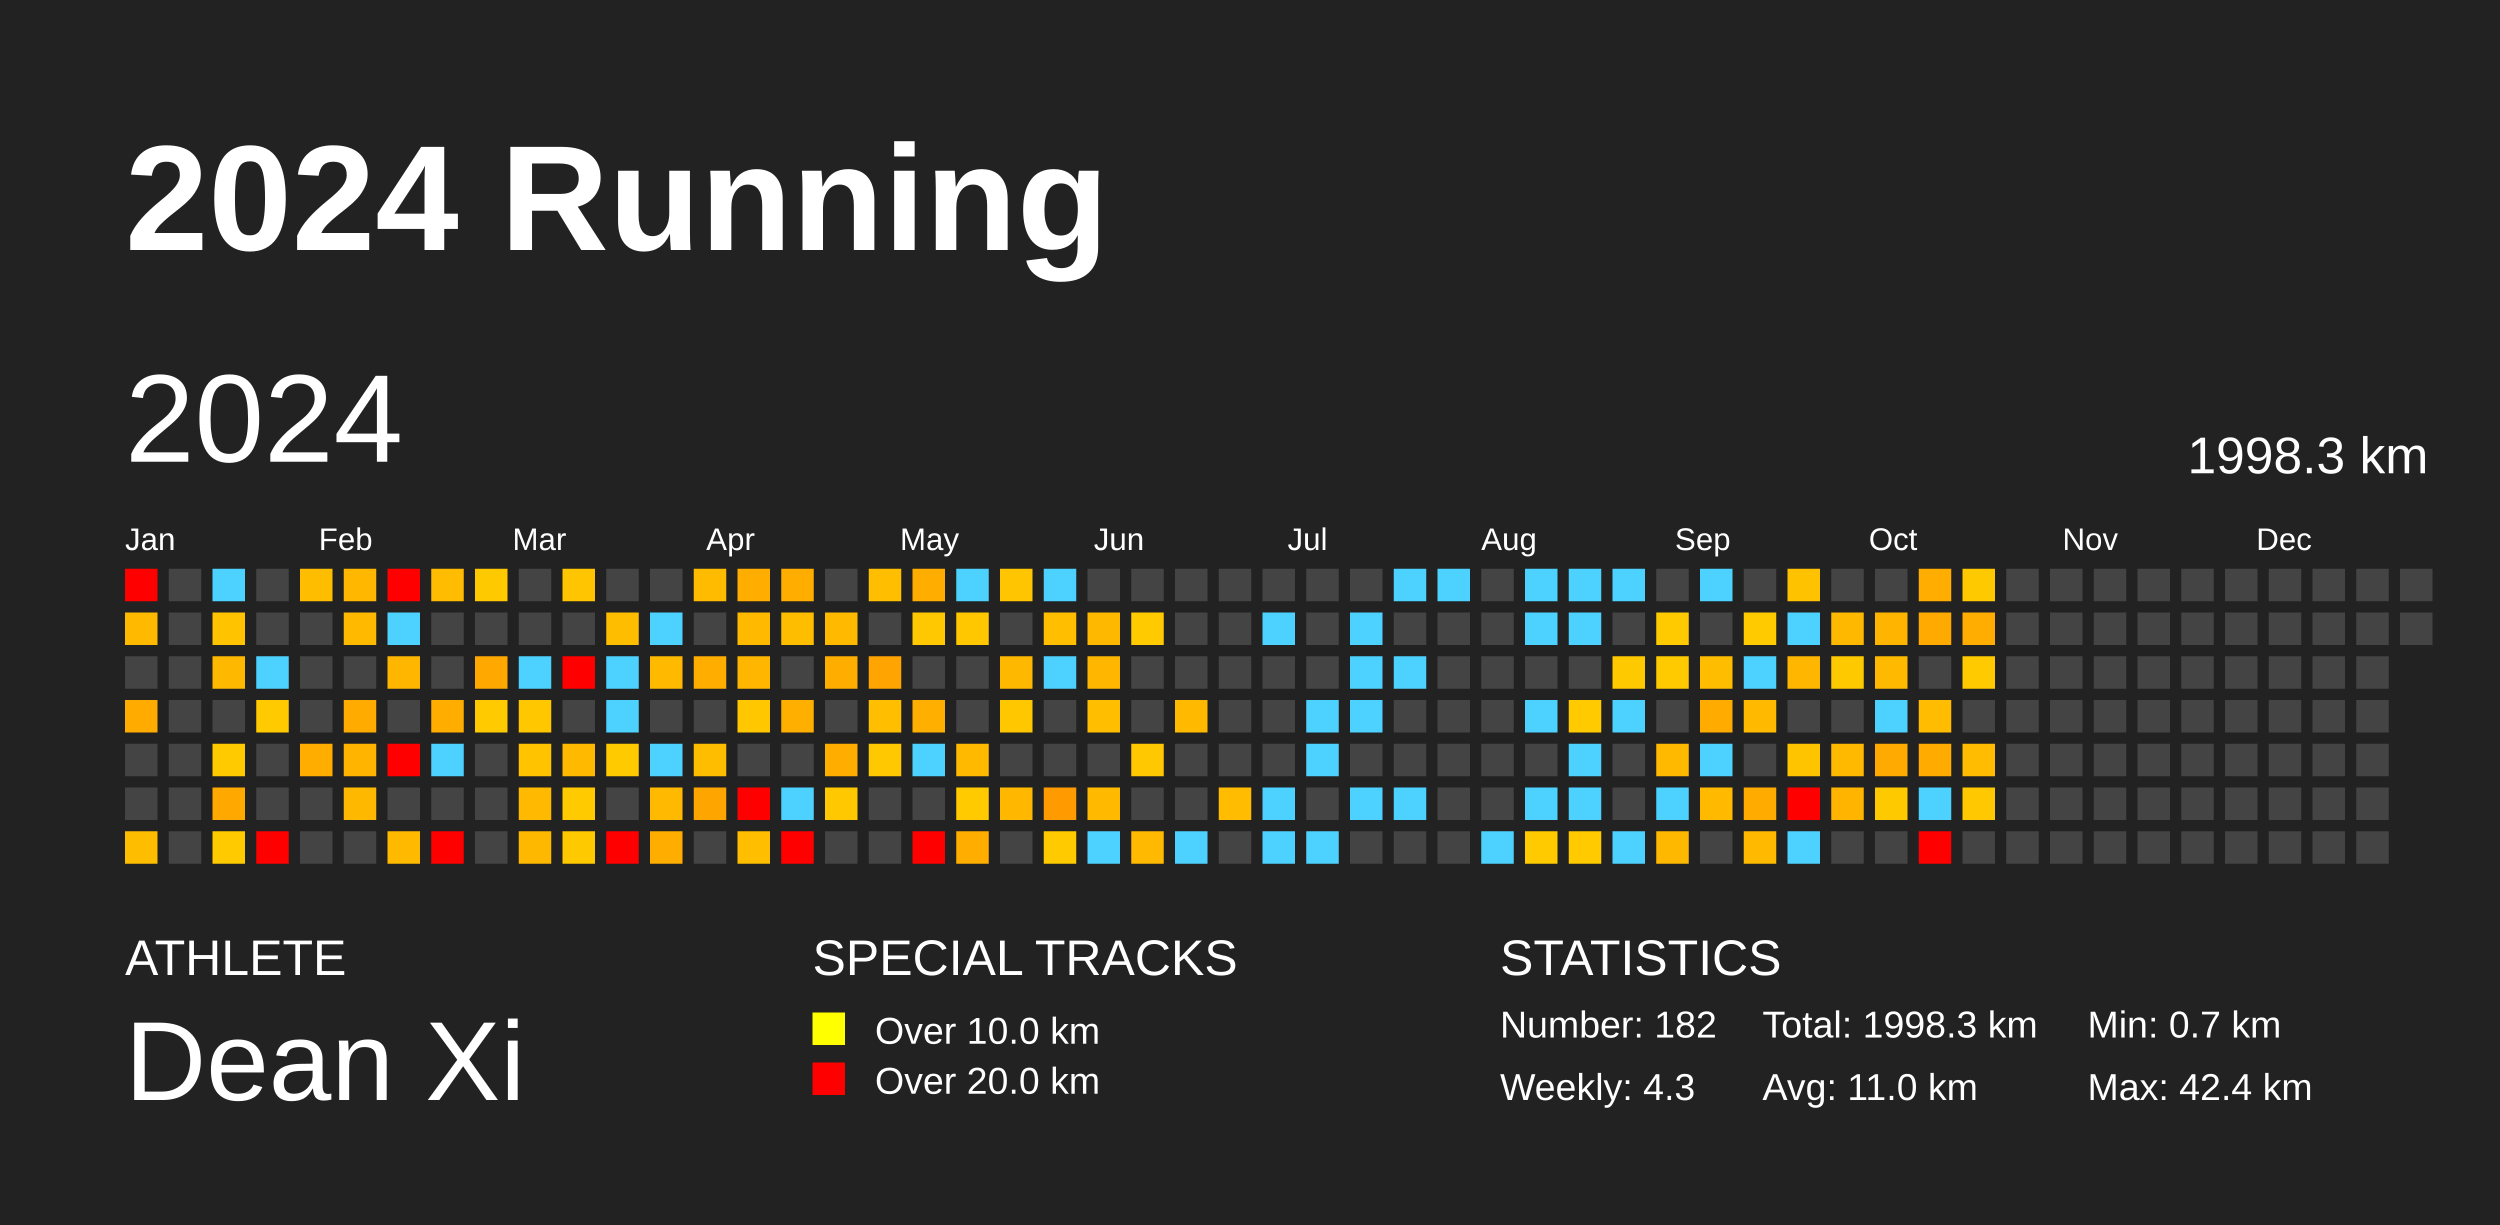
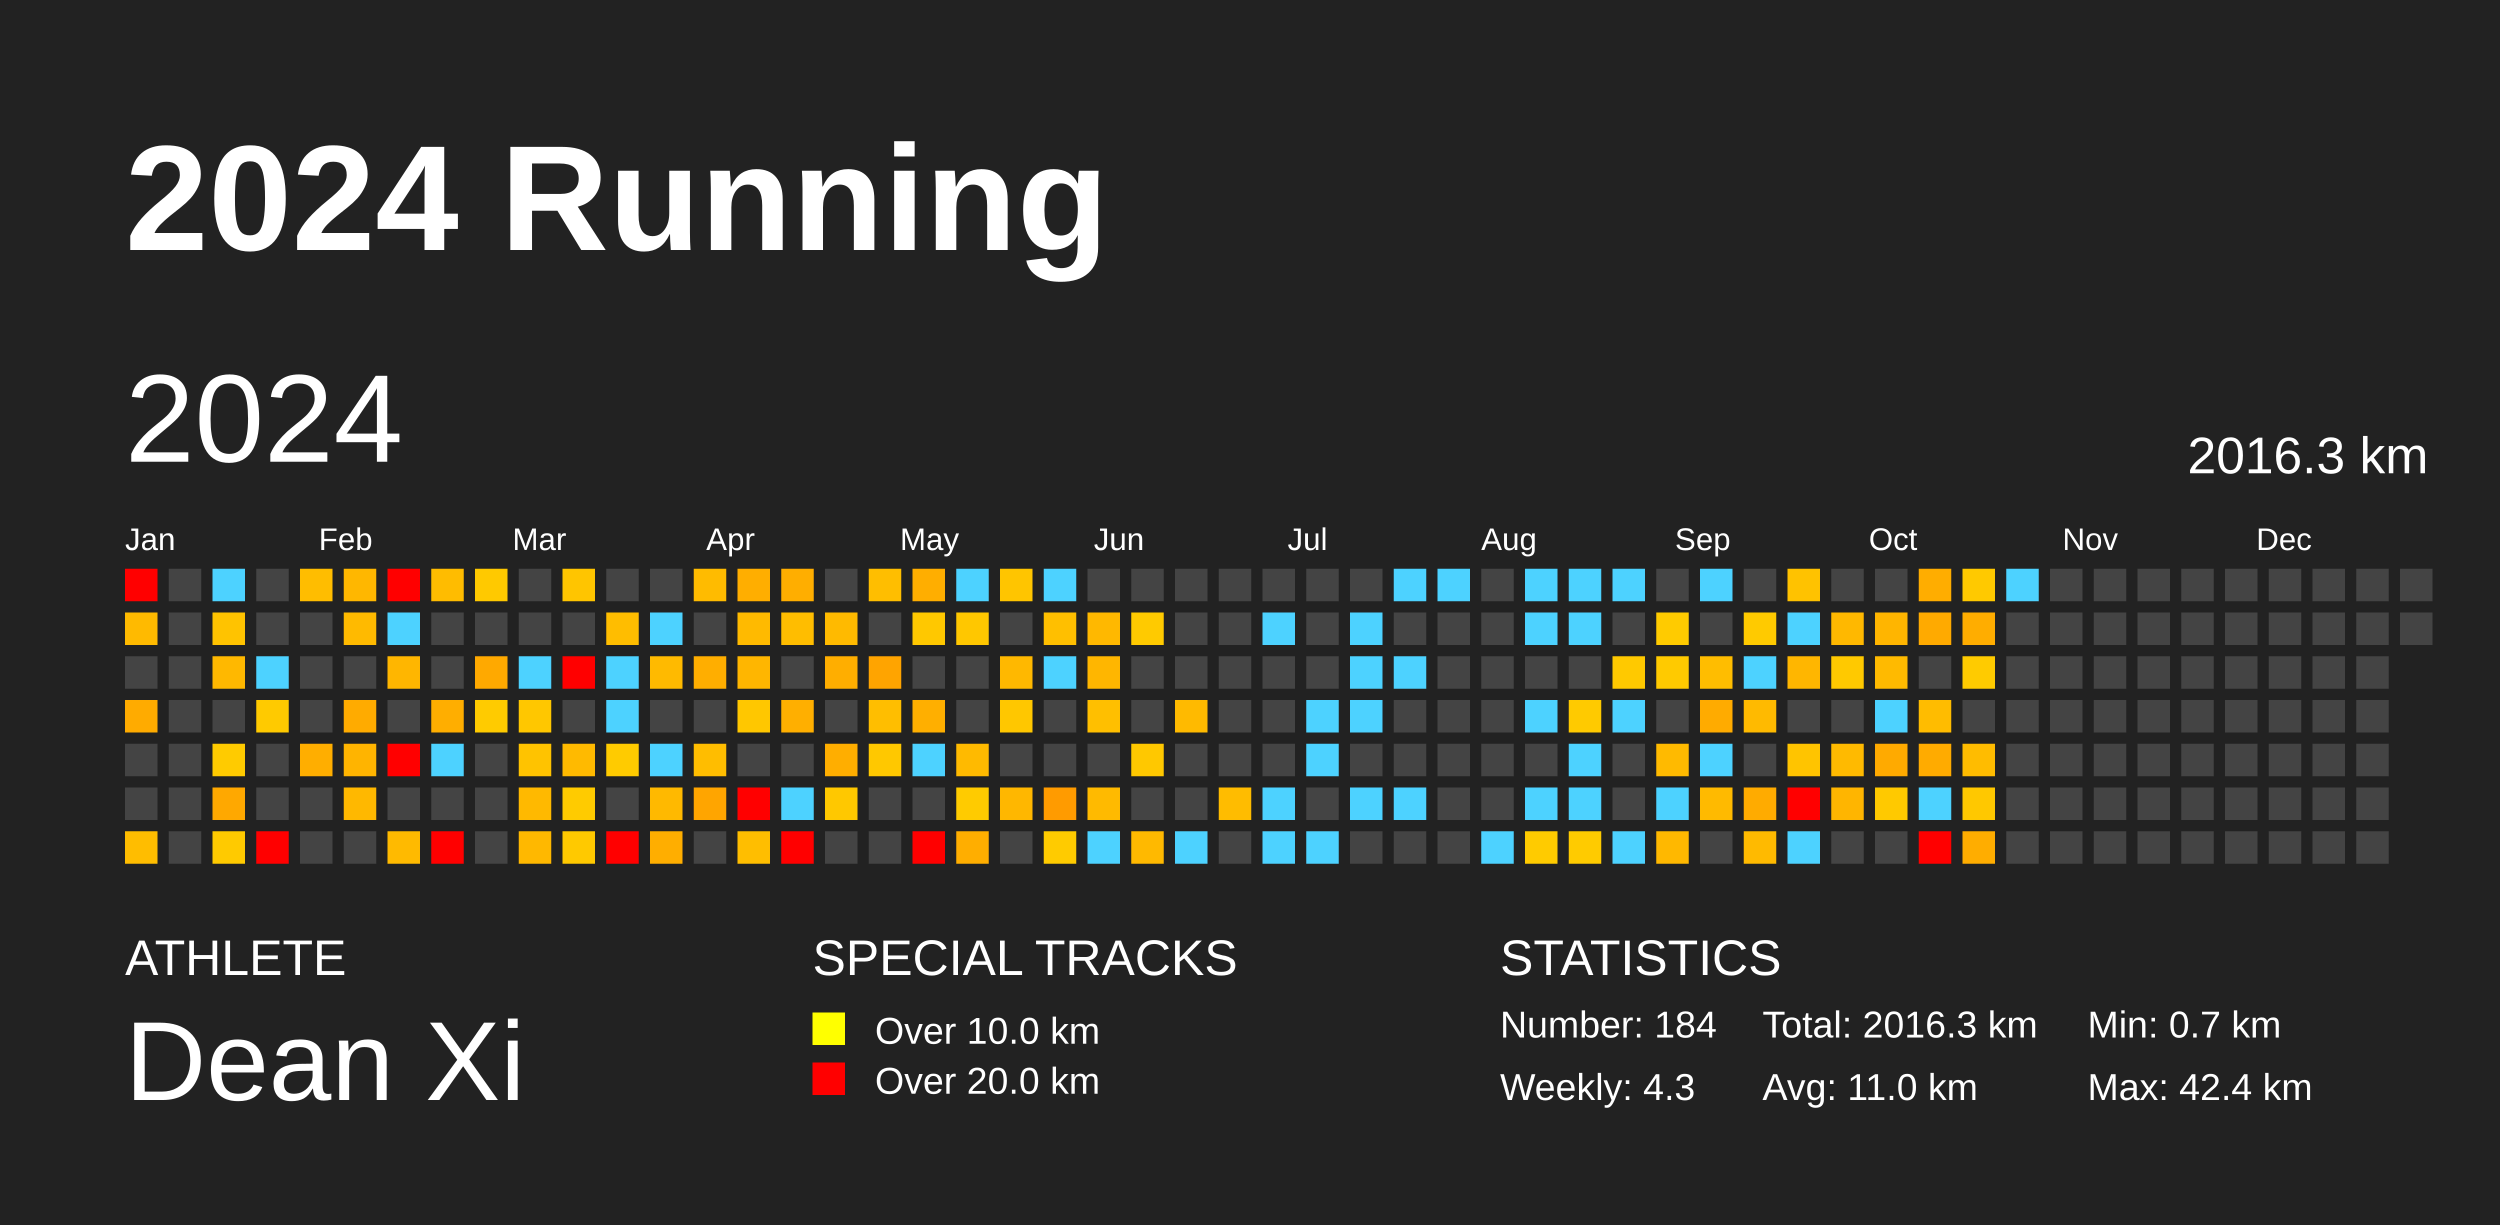
<svg xmlns="http://www.w3.org/2000/svg" baseProfile="full" height="98mm" version="1.1" viewBox="0,0,200,98" width="200mm">
  <defs />
  <rect fill="#222222" height="98" width="200" x="0" y="0" />
  <text fill="#FFFFFF" style="font-size:12px; font-family:Arial; font-weight:bold;" x="10" y="20">2024 Running</text>
  <text fill="#FFFFFF" style="font-size:4px; font-family:Arial" x="10" y="78">ATHLETE</text>
  <text fill="#FFFFFF" style="font-size:9px; font-family:Arial" x="10" y="88">Dean Xi</text>
  <text fill="#FFFFFF" style="font-size:4px; font-family:Arial" x="65" y="78">SPECIAL TRACKS</text>
  <rect fill="yellow" height="2.6" width="2.6" x="65" y="81" />
  <text fill="#FFFFFF" style="font-size:3px; font-family:Arial" x="70" y="83.5">Over 10.0 km</text>
  <rect fill="red" height="2.6" width="2.6" x="65" y="85" />
  <text fill="#FFFFFF" style="font-size:3px; font-family:Arial" x="70" y="87.5">Over 20.0 km</text>
  <text fill="#FFFFFF" style="font-size:4px; font-family:Arial" x="120" y="78">STATISTICS</text>
-   <text fill="#FFFFFF" style="font-size:3px; font-family:Arial" x="120" y="83">Number: 182</text>
+   <text fill="#FFFFFF" style="font-size:3px; font-family:Arial" x="120" y="83">Number: 184</text>
  <text fill="#FFFFFF" style="font-size:3px; font-family:Arial" x="120" y="88">Weekly: 4.3</text>
-   <text fill="#FFFFFF" style="font-size:3px; font-family:Arial" x="141" y="83">Total: 1998.3 km</text>
+   <text fill="#FFFFFF" style="font-size:3px; font-family:Arial" x="141" y="83">Total: 2016.3 km</text>
  <text fill="#FFFFFF" style="font-size:3px; font-family:Arial" x="141" y="88">Avg: 11.0 km</text>
  <text fill="#FFFFFF" style="font-size:3px; font-family:Arial" x="167" y="83">Min: 0.7 km</text>
  <text fill="#FFFFFF" style="font-size:3px; font-family:Arial" x="167" y="88">Max: 42.4 km</text>
  <text dominant-baseline="hanging" fill="#FFFFFF" style="font-size:10.0px; font-family:Arial;" x="10" y="30">2024</text>
-   <text dominant-baseline="hanging" fill="#FFFFFF" style="font-size:4.125px; font-family:Arial;" x="175" y="35">1998.3 km</text>
+   <text dominant-baseline="hanging" fill="#FFFFFF" style="font-size:4.125px; font-family:Arial;" x="175" y="35">2016.3 km</text>
  <text fill="#FFFFFF" style="font-size:2.5px; font-family:Arial" x="10.0" y="44">Jan</text>
  <text fill="#FFFFFF" style="font-size:2.5px; font-family:Arial" x="25.5" y="44">Feb</text>
  <text fill="#FFFFFF" style="font-size:2.5px; font-family:Arial" x="41.0" y="44">Mar</text>
  <text fill="#FFFFFF" style="font-size:2.5px; font-family:Arial" x="56.5" y="44">Apr</text>
  <text fill="#FFFFFF" style="font-size:2.5px; font-family:Arial" x="72.0" y="44">May</text>
  <text fill="#FFFFFF" style="font-size:2.5px; font-family:Arial" x="87.5" y="44">Jun</text>
  <text fill="#FFFFFF" style="font-size:2.5px; font-family:Arial" x="103.0" y="44">Jul</text>
  <text fill="#FFFFFF" style="font-size:2.5px; font-family:Arial" x="118.5" y="44">Aug</text>
  <text fill="#FFFFFF" style="font-size:2.5px; font-family:Arial" x="134.0" y="44">Sep</text>
  <text fill="#FFFFFF" style="font-size:2.5px; font-family:Arial" x="149.5" y="44">Oct</text>
  <text fill="#FFFFFF" style="font-size:2.5px; font-family:Arial" x="165.0" y="44">Nov</text>
  <text fill="#FFFFFF" style="font-size:2.5px; font-family:Arial" x="180.5" y="44">Dec</text>
  <rect fill="red" height="2.6" width="2.6" x="10.0" y="45.5" />
  <rect fill="#ffba00" height="2.6" width="2.6" x="10.0" y="49.0" />
  <rect fill="#444444" height="2.6" width="2.6" x="10.0" y="52.5" />
  <rect fill="#ffab00" height="2.6" width="2.6" x="10.0" y="56.0" />
  <rect fill="#444444" height="2.6" width="2.6" x="10.0" y="59.5" />
  <rect fill="#444444" height="2.6" width="2.6" x="10.0" y="63.0" />
  <rect fill="#ffbd00" height="2.6" width="2.6" x="10.0" y="66.5" />
  <rect fill="#444444" height="2.6" width="2.6" x="13.5" y="45.5" />
  <rect fill="#444444" height="2.6" width="2.6" x="13.5" y="49.0" />
  <rect fill="#444444" height="2.6" width="2.6" x="13.5" y="52.5" />
  <rect fill="#444444" height="2.6" width="2.6" x="13.5" y="56.0" />
  <rect fill="#444444" height="2.6" width="2.6" x="13.5" y="59.5" />
  <rect fill="#444444" height="2.6" width="2.6" x="13.5" y="63.0" />
  <rect fill="#444444" height="2.6" width="2.6" x="13.5" y="66.5" />
  <rect fill="#4dd2ff" height="2.6" width="2.6" x="17.0" y="45.5" />
  <rect fill="#ffc300" height="2.6" width="2.6" x="17.0" y="49.0" />
  <rect fill="#ffb800" height="2.6" width="2.6" x="17.0" y="52.5" />
  <rect fill="#444444" height="2.6" width="2.6" x="17.0" y="56.0" />
  <rect fill="#ffcb00" height="2.6" width="2.6" x="17.0" y="59.5" />
  <rect fill="#ffa800" height="2.6" width="2.6" x="17.0" y="63.0" />
  <rect fill="#ffca00" height="2.6" width="2.6" x="17.0" y="66.5" />
  <rect fill="#444444" height="2.6" width="2.6" x="20.5" y="45.5" />
  <rect fill="#444444" height="2.6" width="2.6" x="20.5" y="49.0" />
  <rect fill="#4dd2ff" height="2.6" width="2.6" x="20.5" y="52.5" />
  <rect fill="#ffca00" height="2.6" width="2.6" x="20.5" y="56.0" />
  <rect fill="#444444" height="2.6" width="2.6" x="20.5" y="59.5" />
  <rect fill="#444444" height="2.6" width="2.6" x="20.5" y="63.0" />
  <rect fill="red" height="2.6" width="2.6" x="20.5" y="66.5" />
  <rect fill="#ffbd00" height="2.6" width="2.6" x="24.0" y="45.5" />
  <rect fill="#444444" height="2.6" width="2.6" x="24.0" y="49.0" />
  <rect fill="#444444" height="2.6" width="2.6" x="24.0" y="52.5" />
  <rect fill="#444444" height="2.6" width="2.6" x="24.0" y="56.0" />
  <rect fill="#ffae00" height="2.6" width="2.6" x="24.0" y="59.5" />
  <rect fill="#444444" height="2.6" width="2.6" x="24.0" y="63.0" />
  <rect fill="#444444" height="2.6" width="2.6" x="24.0" y="66.5" />
  <rect fill="#ffb700" height="2.6" width="2.6" x="27.5" y="45.5" />
  <rect fill="#ffba00" height="2.6" width="2.6" x="27.5" y="49.0" />
  <rect fill="#444444" height="2.6" width="2.6" x="27.5" y="52.5" />
  <rect fill="#ffab00" height="2.6" width="2.6" x="27.5" y="56.0" />
  <rect fill="#ffb400" height="2.6" width="2.6" x="27.5" y="59.5" />
  <rect fill="#ffb800" height="2.6" width="2.6" x="27.5" y="63.0" />
  <rect fill="#444444" height="2.6" width="2.6" x="27.5" y="66.5" />
  <rect fill="red" height="2.6" width="2.6" x="31.0" y="45.5" />
  <rect fill="#4dd2ff" height="2.6" width="2.6" x="31.0" y="49.0" />
  <rect fill="#ffb600" height="2.6" width="2.6" x="31.0" y="52.5" />
  <rect fill="#444444" height="2.6" width="2.6" x="31.0" y="56.0" />
  <rect fill="red" height="2.6" width="2.6" x="31.0" y="59.5" />
  <rect fill="#444444" height="2.6" width="2.6" x="31.0" y="63.0" />
  <rect fill="#ffba00" height="2.6" width="2.6" x="31.0" y="66.5" />
  <rect fill="#ffbc00" height="2.6" width="2.6" x="34.5" y="45.5" />
  <rect fill="#444444" height="2.6" width="2.6" x="34.5" y="49.0" />
  <rect fill="#444444" height="2.6" width="2.6" x="34.5" y="52.5" />
  <rect fill="#ffae00" height="2.6" width="2.6" x="34.5" y="56.0" />
  <rect fill="#4dd2ff" height="2.6" width="2.6" x="34.5" y="59.5" />
  <rect fill="#444444" height="2.6" width="2.6" x="34.5" y="63.0" />
  <rect fill="red" height="2.6" width="2.6" x="34.5" y="66.5" />
  <rect fill="#ffc900" height="2.6" width="2.6" x="38.0" y="45.5" />
  <rect fill="#444444" height="2.6" width="2.6" x="38.0" y="49.0" />
  <rect fill="#ffa900" height="2.6" width="2.6" x="38.0" y="52.5" />
  <rect fill="#ffcb00" height="2.6" width="2.6" x="38.0" y="56.0" />
  <rect fill="#444444" height="2.6" width="2.6" x="38.0" y="59.5" />
  <rect fill="#444444" height="2.6" width="2.6" x="38.0" y="63.0" />
  <rect fill="#444444" height="2.6" width="2.6" x="38.0" y="66.5" />
  <rect fill="#444444" height="2.6" width="2.6" x="41.5" y="45.5" />
  <rect fill="#444444" height="2.6" width="2.6" x="41.5" y="49.0" />
  <rect fill="#4dd2ff" height="2.6" width="2.6" x="41.5" y="52.5" />
  <rect fill="#ffc700" height="2.6" width="2.6" x="41.5" y="56.0" />
  <rect fill="#ffc300" height="2.6" width="2.6" x="41.5" y="59.5" />
  <rect fill="#ffb900" height="2.6" width="2.6" x="41.5" y="63.0" />
  <rect fill="#ffb800" height="2.6" width="2.6" x="41.5" y="66.5" />
  <rect fill="#ffc500" height="2.6" width="2.6" x="45.0" y="45.5" />
  <rect fill="#444444" height="2.6" width="2.6" x="45.0" y="49.0" />
  <rect fill="red" height="2.6" width="2.6" x="45.0" y="52.5" />
  <rect fill="#444444" height="2.6" width="2.6" x="45.0" y="56.0" />
  <rect fill="#ffba00" height="2.6" width="2.6" x="45.0" y="59.5" />
  <rect fill="#ffcb00" height="2.6" width="2.6" x="45.0" y="63.0" />
  <rect fill="#ffc900" height="2.6" width="2.6" x="45.0" y="66.5" />
  <rect fill="#444444" height="2.6" width="2.6" x="48.5" y="45.5" />
  <rect fill="#ffbd00" height="2.6" width="2.6" x="48.5" y="49.0" />
  <rect fill="#4dd2ff" height="2.6" width="2.6" x="48.5" y="52.5" />
  <rect fill="#4dd2ff" height="2.6" width="2.6" x="48.5" y="56.0" />
  <rect fill="#ffcb00" height="2.6" width="2.6" x="48.5" y="59.5" />
  <rect fill="#444444" height="2.6" width="2.6" x="48.5" y="63.0" />
  <rect fill="red" height="2.6" width="2.6" x="48.5" y="66.5" />
  <rect fill="#444444" height="2.6" width="2.6" x="52.0" y="45.5" />
  <rect fill="#4dd2ff" height="2.6" width="2.6" x="52.0" y="49.0" />
  <rect fill="#ffba00" height="2.6" width="2.6" x="52.0" y="52.5" />
  <rect fill="#444444" height="2.6" width="2.6" x="52.0" y="56.0" />
  <rect fill="#4dd2ff" height="2.6" width="2.6" x="52.0" y="59.5" />
  <rect fill="#ffb900" height="2.6" width="2.6" x="52.0" y="63.0" />
  <rect fill="#ffae00" height="2.6" width="2.6" x="52.0" y="66.5" />
  <rect fill="#ffbb00" height="2.6" width="2.6" x="55.5" y="45.5" />
  <rect fill="#444444" height="2.6" width="2.6" x="55.5" y="49.0" />
  <rect fill="#ffae00" height="2.6" width="2.6" x="55.5" y="52.5" />
  <rect fill="#444444" height="2.6" width="2.6" x="55.5" y="56.0" />
  <rect fill="#ffbd00" height="2.6" width="2.6" x="55.5" y="59.5" />
  <rect fill="#ffa500" height="2.6" width="2.6" x="55.5" y="63.0" />
  <rect fill="#444444" height="2.6" width="2.6" x="55.5" y="66.5" />
  <rect fill="#ffae00" height="2.6" width="2.6" x="59.0" y="45.5" />
  <rect fill="#ffba00" height="2.6" width="2.6" x="59.0" y="49.0" />
  <rect fill="#ffb600" height="2.6" width="2.6" x="59.0" y="52.5" />
  <rect fill="#ffc700" height="2.6" width="2.6" x="59.0" y="56.0" />
  <rect fill="#444444" height="2.6" width="2.6" x="59.0" y="59.5" />
  <rect fill="red" height="2.6" width="2.6" x="59.0" y="63.0" />
  <rect fill="#ffbe00" height="2.6" width="2.6" x="59.0" y="66.5" />
  <rect fill="#ffae00" height="2.6" width="2.6" x="62.5" y="45.5" />
  <rect fill="#ffbd00" height="2.6" width="2.6" x="62.5" y="49.0" />
  <rect fill="#444444" height="2.6" width="2.6" x="62.5" y="52.5" />
  <rect fill="#ffaf00" height="2.6" width="2.6" x="62.5" y="56.0" />
  <rect fill="#444444" height="2.6" width="2.6" x="62.5" y="59.5" />
  <rect fill="#4dd2ff" height="2.6" width="2.6" x="62.5" y="63.0" />
  <rect fill="red" height="2.6" width="2.6" x="62.5" y="66.5" />
  <rect fill="#444444" height="2.6" width="2.6" x="66.0" y="45.5" />
  <rect fill="#ffba00" height="2.6" width="2.6" x="66.0" y="49.0" />
  <rect fill="#ffae00" height="2.6" width="2.6" x="66.0" y="52.5" />
  <rect fill="#444444" height="2.6" width="2.6" x="66.0" y="56.0" />
  <rect fill="#ffae00" height="2.6" width="2.6" x="66.0" y="59.5" />
  <rect fill="#ffc800" height="2.6" width="2.6" x="66.0" y="63.0" />
  <rect fill="#444444" height="2.6" width="2.6" x="66.0" y="66.5" />
  <rect fill="#ffbe00" height="2.6" width="2.6" x="69.5" y="45.5" />
  <rect fill="#444444" height="2.6" width="2.6" x="69.5" y="49.0" />
  <rect fill="#ffa400" height="2.6" width="2.6" x="69.5" y="52.5" />
  <rect fill="#ffbe00" height="2.6" width="2.6" x="69.5" y="56.0" />
  <rect fill="#ffc800" height="2.6" width="2.6" x="69.5" y="59.5" />
  <rect fill="#444444" height="2.6" width="2.6" x="69.5" y="63.0" />
  <rect fill="#444444" height="2.6" width="2.6" x="69.5" y="66.5" />
  <rect fill="#ffae00" height="2.6" width="2.6" x="73.0" y="45.5" />
  <rect fill="#ffc800" height="2.6" width="2.6" x="73.0" y="49.0" />
  <rect fill="#444444" height="2.6" width="2.6" x="73.0" y="52.5" />
  <rect fill="#ffaf00" height="2.6" width="2.6" x="73.0" y="56.0" />
  <rect fill="#4dd2ff" height="2.6" width="2.6" x="73.0" y="59.5" />
  <rect fill="#444444" height="2.6" width="2.6" x="73.0" y="63.0" />
  <rect fill="red" height="2.6" width="2.6" x="73.0" y="66.5" />
  <rect fill="#4dd2ff" height="2.6" width="2.6" x="76.5" y="45.5" />
  <rect fill="#ffc700" height="2.6" width="2.6" x="76.5" y="49.0" />
  <rect fill="#444444" height="2.6" width="2.6" x="76.5" y="52.5" />
  <rect fill="#444444" height="2.6" width="2.6" x="76.5" y="56.0" />
  <rect fill="#ffba00" height="2.6" width="2.6" x="76.5" y="59.5" />
  <rect fill="#ffcb00" height="2.6" width="2.6" x="76.5" y="63.0" />
  <rect fill="#ffae00" height="2.6" width="2.6" x="76.5" y="66.5" />
  <rect fill="#ffc500" height="2.6" width="2.6" x="80.0" y="45.5" />
  <rect fill="#444444" height="2.6" width="2.6" x="80.0" y="49.0" />
  <rect fill="#ffb800" height="2.6" width="2.6" x="80.0" y="52.5" />
  <rect fill="#ffc700" height="2.6" width="2.6" x="80.0" y="56.0" />
  <rect fill="#444444" height="2.6" width="2.6" x="80.0" y="59.5" />
  <rect fill="#ffb700" height="2.6" width="2.6" x="80.0" y="63.0" />
  <rect fill="#444444" height="2.6" width="2.6" x="80.0" y="66.5" />
  <rect fill="#4dd2ff" height="2.6" width="2.6" x="83.5" y="45.5" />
  <rect fill="#ffbf00" height="2.6" width="2.6" x="83.5" y="49.0" />
  <rect fill="#4dd2ff" height="2.6" width="2.6" x="83.5" y="52.5" />
  <rect fill="#444444" height="2.6" width="2.6" x="83.5" y="56.0" />
  <rect fill="#444444" height="2.6" width="2.6" x="83.5" y="59.5" />
  <rect fill="#ff9b00" height="2.6" width="2.6" x="83.5" y="63.0" />
  <rect fill="#ffcb00" height="2.6" width="2.6" x="83.5" y="66.5" />
  <rect fill="#444444" height="2.6" width="2.6" x="87.0" y="45.5" />
  <rect fill="#ffb800" height="2.6" width="2.6" x="87.0" y="49.0" />
  <rect fill="#ffb600" height="2.6" width="2.6" x="87.0" y="52.5" />
  <rect fill="#ffbf00" height="2.6" width="2.6" x="87.0" y="56.0" />
  <rect fill="#444444" height="2.6" width="2.6" x="87.0" y="59.5" />
  <rect fill="#ffba00" height="2.6" width="2.6" x="87.0" y="63.0" />
  <rect fill="#4dd2ff" height="2.6" width="2.6" x="87.0" y="66.5" />
  <rect fill="#444444" height="2.6" width="2.6" x="90.5" y="45.5" />
  <rect fill="#ffca00" height="2.6" width="2.6" x="90.5" y="49.0" />
  <rect fill="#444444" height="2.6" width="2.6" x="90.5" y="52.5" />
  <rect fill="#444444" height="2.6" width="2.6" x="90.5" y="56.0" />
  <rect fill="#ffc800" height="2.6" width="2.6" x="90.5" y="59.5" />
  <rect fill="#444444" height="2.6" width="2.6" x="90.5" y="63.0" />
  <rect fill="#ffb900" height="2.6" width="2.6" x="90.5" y="66.5" />
  <rect fill="#444444" height="2.6" width="2.6" x="94.0" y="45.5" />
  <rect fill="#444444" height="2.6" width="2.6" x="94.0" y="49.0" />
  <rect fill="#444444" height="2.6" width="2.6" x="94.0" y="52.5" />
  <rect fill="#ffba00" height="2.6" width="2.6" x="94.0" y="56.0" />
  <rect fill="#444444" height="2.6" width="2.6" x="94.0" y="59.5" />
  <rect fill="#444444" height="2.6" width="2.6" x="94.0" y="63.0" />
  <rect fill="#4dd2ff" height="2.6" width="2.6" x="94.0" y="66.5" />
  <rect fill="#444444" height="2.6" width="2.6" x="97.5" y="45.5" />
  <rect fill="#444444" height="2.6" width="2.6" x="97.5" y="49.0" />
  <rect fill="#444444" height="2.6" width="2.6" x="97.5" y="52.5" />
  <rect fill="#444444" height="2.6" width="2.6" x="97.5" y="56.0" />
  <rect fill="#444444" height="2.6" width="2.6" x="97.5" y="59.5" />
  <rect fill="#ffbc00" height="2.6" width="2.6" x="97.5" y="63.0" />
  <rect fill="#444444" height="2.6" width="2.6" x="97.5" y="66.5" />
  <rect fill="#444444" height="2.6" width="2.6" x="101.0" y="45.5" />
  <rect fill="#4dd2ff" height="2.6" width="2.6" x="101.0" y="49.0" />
  <rect fill="#444444" height="2.6" width="2.6" x="101.0" y="52.5" />
  <rect fill="#444444" height="2.6" width="2.6" x="101.0" y="56.0" />
  <rect fill="#444444" height="2.6" width="2.6" x="101.0" y="59.5" />
  <rect fill="#4dd2ff" height="2.6" width="2.6" x="101.0" y="63.0" />
  <rect fill="#4dd2ff" height="2.6" width="2.6" x="101.0" y="66.5" />
  <rect fill="#444444" height="2.6" width="2.6" x="104.5" y="45.5" />
  <rect fill="#444444" height="2.6" width="2.6" x="104.5" y="49.0" />
  <rect fill="#444444" height="2.6" width="2.6" x="104.5" y="52.5" />
  <rect fill="#4dd2ff" height="2.6" width="2.6" x="104.5" y="56.0" />
  <rect fill="#4dd2ff" height="2.6" width="2.6" x="104.5" y="59.5" />
  <rect fill="#444444" height="2.6" width="2.6" x="104.5" y="63.0" />
  <rect fill="#4dd2ff" height="2.6" width="2.6" x="104.5" y="66.5" />
  <rect fill="#444444" height="2.6" width="2.6" x="108.0" y="45.5" />
  <rect fill="#4dd2ff" height="2.6" width="2.6" x="108.0" y="49.0" />
  <rect fill="#4dd2ff" height="2.6" width="2.6" x="108.0" y="52.5" />
  <rect fill="#4dd2ff" height="2.6" width="2.6" x="108.0" y="56.0" />
  <rect fill="#444444" height="2.6" width="2.6" x="108.0" y="59.5" />
  <rect fill="#4dd2ff" height="2.6" width="2.6" x="108.0" y="63.0" />
  <rect fill="#444444" height="2.6" width="2.6" x="108.0" y="66.5" />
  <rect fill="#4dd2ff" height="2.6" width="2.6" x="111.5" y="45.5" />
  <rect fill="#444444" height="2.6" width="2.6" x="111.5" y="49.0" />
  <rect fill="#4dd2ff" height="2.6" width="2.6" x="111.5" y="52.5" />
  <rect fill="#444444" height="2.6" width="2.6" x="111.5" y="56.0" />
  <rect fill="#444444" height="2.6" width="2.6" x="111.5" y="59.5" />
  <rect fill="#4dd2ff" height="2.6" width="2.6" x="111.5" y="63.0" />
  <rect fill="#444444" height="2.6" width="2.6" x="111.5" y="66.5" />
  <rect fill="#4dd2ff" height="2.6" width="2.6" x="115.0" y="45.5" />
  <rect fill="#444444" height="2.6" width="2.6" x="115.0" y="49.0" />
  <rect fill="#444444" height="2.6" width="2.6" x="115.0" y="52.5" />
  <rect fill="#444444" height="2.6" width="2.6" x="115.0" y="56.0" />
  <rect fill="#444444" height="2.6" width="2.6" x="115.0" y="59.5" />
  <rect fill="#444444" height="2.6" width="2.6" x="115.0" y="63.0" />
  <rect fill="#444444" height="2.6" width="2.6" x="115.0" y="66.5" />
  <rect fill="#444444" height="2.6" width="2.6" x="118.5" y="45.5" />
  <rect fill="#444444" height="2.6" width="2.6" x="118.5" y="49.0" />
  <rect fill="#444444" height="2.6" width="2.6" x="118.5" y="52.5" />
  <rect fill="#444444" height="2.6" width="2.6" x="118.5" y="56.0" />
  <rect fill="#444444" height="2.6" width="2.6" x="118.5" y="59.5" />
  <rect fill="#444444" height="2.6" width="2.6" x="118.5" y="63.0" />
  <rect fill="#4dd2ff" height="2.6" width="2.6" x="118.5" y="66.5" />
  <rect fill="#4dd2ff" height="2.6" width="2.6" x="122.0" y="45.5" />
  <rect fill="#4dd2ff" height="2.6" width="2.6" x="122.0" y="49.0" />
  <rect fill="#444444" height="2.6" width="2.6" x="122.0" y="52.5" />
  <rect fill="#4dd2ff" height="2.6" width="2.6" x="122.0" y="56.0" />
  <rect fill="#444444" height="2.6" width="2.6" x="122.0" y="59.5" />
  <rect fill="#4dd2ff" height="2.6" width="2.6" x="122.0" y="63.0" />
  <rect fill="#ffcb00" height="2.6" width="2.6" x="122.0" y="66.5" />
  <rect fill="#4dd2ff" height="2.6" width="2.6" x="125.5" y="45.5" />
  <rect fill="#4dd2ff" height="2.6" width="2.6" x="125.5" y="49.0" />
  <rect fill="#444444" height="2.6" width="2.6" x="125.5" y="52.5" />
  <rect fill="#ffca00" height="2.6" width="2.6" x="125.5" y="56.0" />
  <rect fill="#4dd2ff" height="2.6" width="2.6" x="125.5" y="59.5" />
  <rect fill="#4dd2ff" height="2.6" width="2.6" x="125.5" y="63.0" />
  <rect fill="#ffcb00" height="2.6" width="2.6" x="125.5" y="66.5" />
  <rect fill="#4dd2ff" height="2.6" width="2.6" x="129.0" y="45.5" />
  <rect fill="#444444" height="2.6" width="2.6" x="129.0" y="49.0" />
  <rect fill="#ffc900" height="2.6" width="2.6" x="129.0" y="52.5" />
  <rect fill="#4dd2ff" height="2.6" width="2.6" x="129.0" y="56.0" />
  <rect fill="#444444" height="2.6" width="2.6" x="129.0" y="59.5" />
  <rect fill="#444444" height="2.6" width="2.6" x="129.0" y="63.0" />
  <rect fill="#4dd2ff" height="2.6" width="2.6" x="129.0" y="66.5" />
  <rect fill="#444444" height="2.6" width="2.6" x="132.5" y="45.5" />
  <rect fill="#ffcb00" height="2.6" width="2.6" x="132.5" y="49.0" />
  <rect fill="#ffca00" height="2.6" width="2.6" x="132.5" y="52.5" />
  <rect fill="#444444" height="2.6" width="2.6" x="132.5" y="56.0" />
  <rect fill="#ffba00" height="2.6" width="2.6" x="132.5" y="59.5" />
  <rect fill="#4dd2ff" height="2.6" width="2.6" x="132.5" y="63.0" />
  <rect fill="#ffb800" height="2.6" width="2.6" x="132.5" y="66.5" />
  <rect fill="#4dd2ff" height="2.6" width="2.6" x="136.0" y="45.5" />
  <rect fill="#444444" height="2.6" width="2.6" x="136.0" y="49.0" />
  <rect fill="#ffbd00" height="2.6" width="2.6" x="136.0" y="52.5" />
  <rect fill="#ffab00" height="2.6" width="2.6" x="136.0" y="56.0" />
  <rect fill="#4dd2ff" height="2.6" width="2.6" x="136.0" y="59.5" />
  <rect fill="#ffba00" height="2.6" width="2.6" x="136.0" y="63.0" />
  <rect fill="#444444" height="2.6" width="2.6" x="136.0" y="66.5" />
  <rect fill="#444444" height="2.6" width="2.6" x="139.5" y="45.5" />
  <rect fill="#ffca00" height="2.6" width="2.6" x="139.5" y="49.0" />
  <rect fill="#4dd2ff" height="2.6" width="2.6" x="139.5" y="52.5" />
  <rect fill="#ffba00" height="2.6" width="2.6" x="139.5" y="56.0" />
  <rect fill="#444444" height="2.6" width="2.6" x="139.5" y="59.5" />
  <rect fill="#ffab00" height="2.6" width="2.6" x="139.5" y="63.0" />
  <rect fill="#ffba00" height="2.6" width="2.6" x="139.5" y="66.5" />
  <rect fill="#ffc200" height="2.6" width="2.6" x="143.0" y="45.5" />
  <rect fill="#4dd2ff" height="2.6" width="2.6" x="143.0" y="49.0" />
  <rect fill="#ffb600" height="2.6" width="2.6" x="143.0" y="52.5" />
  <rect fill="#444444" height="2.6" width="2.6" x="143.0" y="56.0" />
  <rect fill="#ffc400" height="2.6" width="2.6" x="143.0" y="59.5" />
  <rect fill="red" height="2.6" width="2.6" x="143.0" y="63.0" />
  <rect fill="#4dd2ff" height="2.6" width="2.6" x="143.0" y="66.5" />
  <rect fill="#444444" height="2.6" width="2.6" x="146.5" y="45.5" />
  <rect fill="#ffb800" height="2.6" width="2.6" x="146.5" y="49.0" />
  <rect fill="#ffc900" height="2.6" width="2.6" x="146.5" y="52.5" />
  <rect fill="#444444" height="2.6" width="2.6" x="146.5" y="56.0" />
  <rect fill="#ffba00" height="2.6" width="2.6" x="146.5" y="59.5" />
  <rect fill="#ffb500" height="2.6" width="2.6" x="146.5" y="63.0" />
  <rect fill="#444444" height="2.6" width="2.6" x="146.5" y="66.5" />
  <rect fill="#444444" height="2.6" width="2.6" x="150.0" y="45.5" />
  <rect fill="#ffb500" height="2.6" width="2.6" x="150.0" y="49.0" />
  <rect fill="#ffba00" height="2.6" width="2.6" x="150.0" y="52.5" />
  <rect fill="#4dd2ff" height="2.6" width="2.6" x="150.0" y="56.0" />
  <rect fill="#ffaa00" height="2.6" width="2.6" x="150.0" y="59.5" />
  <rect fill="#ffc900" height="2.6" width="2.6" x="150.0" y="63.0" />
  <rect fill="#444444" height="2.6" width="2.6" x="150.0" y="66.5" />
  <rect fill="#ffad00" height="2.6" width="2.6" x="153.5" y="45.5" />
  <rect fill="#ffaa00" height="2.6" width="2.6" x="153.5" y="49.0" />
  <rect fill="#444444" height="2.6" width="2.6" x="153.5" y="52.5" />
  <rect fill="#ffbc00" height="2.6" width="2.6" x="153.5" y="56.0" />
  <rect fill="#ffab00" height="2.6" width="2.6" x="153.5" y="59.5" />
  <rect fill="#4dd2ff" height="2.6" width="2.6" x="153.5" y="63.0" />
  <rect fill="red" height="2.6" width="2.6" x="153.5" y="66.5" />
  <rect fill="#ffc900" height="2.6" width="2.6" x="157.0" y="45.5" />
  <rect fill="#ffad00" height="2.6" width="2.6" x="157.0" y="49.0" />
  <rect fill="#ffcb00" height="2.6" width="2.6" x="157.0" y="52.5" />
  <rect fill="#444444" height="2.6" width="2.6" x="157.0" y="56.0" />
  <rect fill="#ffbc00" height="2.6" width="2.6" x="157.0" y="59.5" />
  <rect fill="#ffc800" height="2.6" width="2.6" x="157.0" y="63.0" />
-   <rect fill="#444444" height="2.6" width="2.6" x="157.0" y="66.5" />
-   <rect fill="#444444" height="2.6" width="2.6" x="160.5" y="45.5" />
+   <rect fill="#ffad00" height="2.6" width="2.6" x="157.0" y="66.5" />
+   <rect fill="#4dd2ff" height="2.6" width="2.6" x="160.5" y="45.5" />
  <rect fill="#444444" height="2.6" width="2.6" x="160.5" y="49.0" />
  <rect fill="#444444" height="2.6" width="2.6" x="160.5" y="52.5" />
  <rect fill="#444444" height="2.6" width="2.6" x="160.5" y="56.0" />
  <rect fill="#444444" height="2.6" width="2.6" x="160.5" y="59.5" />
  <rect fill="#444444" height="2.6" width="2.6" x="160.5" y="63.0" />
  <rect fill="#444444" height="2.6" width="2.6" x="160.5" y="66.5" />
  <rect fill="#444444" height="2.6" width="2.6" x="164.0" y="45.5" />
  <rect fill="#444444" height="2.6" width="2.6" x="164.0" y="49.0" />
  <rect fill="#444444" height="2.6" width="2.6" x="164.0" y="52.5" />
  <rect fill="#444444" height="2.6" width="2.6" x="164.0" y="56.0" />
  <rect fill="#444444" height="2.6" width="2.6" x="164.0" y="59.5" />
  <rect fill="#444444" height="2.6" width="2.6" x="164.0" y="63.0" />
  <rect fill="#444444" height="2.6" width="2.6" x="164.0" y="66.5" />
  <rect fill="#444444" height="2.6" width="2.6" x="167.5" y="45.5" />
  <rect fill="#444444" height="2.6" width="2.6" x="167.5" y="49.0" />
  <rect fill="#444444" height="2.6" width="2.6" x="167.5" y="52.5" />
  <rect fill="#444444" height="2.6" width="2.6" x="167.5" y="56.0" />
  <rect fill="#444444" height="2.6" width="2.6" x="167.5" y="59.5" />
  <rect fill="#444444" height="2.6" width="2.6" x="167.5" y="63.0" />
  <rect fill="#444444" height="2.6" width="2.6" x="167.5" y="66.5" />
  <rect fill="#444444" height="2.6" width="2.6" x="171.0" y="45.5" />
  <rect fill="#444444" height="2.6" width="2.6" x="171.0" y="49.0" />
  <rect fill="#444444" height="2.6" width="2.6" x="171.0" y="52.5" />
  <rect fill="#444444" height="2.6" width="2.6" x="171.0" y="56.0" />
  <rect fill="#444444" height="2.6" width="2.6" x="171.0" y="59.5" />
  <rect fill="#444444" height="2.6" width="2.6" x="171.0" y="63.0" />
  <rect fill="#444444" height="2.6" width="2.6" x="171.0" y="66.5" />
  <rect fill="#444444" height="2.6" width="2.6" x="174.5" y="45.5" />
  <rect fill="#444444" height="2.6" width="2.6" x="174.5" y="49.0" />
  <rect fill="#444444" height="2.6" width="2.6" x="174.5" y="52.5" />
  <rect fill="#444444" height="2.6" width="2.6" x="174.5" y="56.0" />
  <rect fill="#444444" height="2.6" width="2.6" x="174.5" y="59.5" />
  <rect fill="#444444" height="2.6" width="2.6" x="174.5" y="63.0" />
  <rect fill="#444444" height="2.6" width="2.6" x="174.5" y="66.5" />
  <rect fill="#444444" height="2.6" width="2.6" x="178.0" y="45.5" />
  <rect fill="#444444" height="2.6" width="2.6" x="178.0" y="49.0" />
  <rect fill="#444444" height="2.6" width="2.6" x="178.0" y="52.5" />
  <rect fill="#444444" height="2.6" width="2.6" x="178.0" y="56.0" />
  <rect fill="#444444" height="2.6" width="2.6" x="178.0" y="59.5" />
  <rect fill="#444444" height="2.6" width="2.6" x="178.0" y="63.0" />
  <rect fill="#444444" height="2.6" width="2.6" x="178.0" y="66.5" />
  <rect fill="#444444" height="2.6" width="2.6" x="181.5" y="45.5" />
  <rect fill="#444444" height="2.6" width="2.6" x="181.5" y="49.0" />
  <rect fill="#444444" height="2.6" width="2.6" x="181.5" y="52.5" />
  <rect fill="#444444" height="2.6" width="2.6" x="181.5" y="56.0" />
  <rect fill="#444444" height="2.6" width="2.6" x="181.5" y="59.5" />
  <rect fill="#444444" height="2.6" width="2.6" x="181.5" y="63.0" />
  <rect fill="#444444" height="2.6" width="2.6" x="181.5" y="66.5" />
  <rect fill="#444444" height="2.6" width="2.6" x="185.0" y="45.5" />
  <rect fill="#444444" height="2.6" width="2.6" x="185.0" y="49.0" />
  <rect fill="#444444" height="2.6" width="2.6" x="185.0" y="52.5" />
  <rect fill="#444444" height="2.6" width="2.6" x="185.0" y="56.0" />
  <rect fill="#444444" height="2.6" width="2.6" x="185.0" y="59.5" />
  <rect fill="#444444" height="2.6" width="2.6" x="185.0" y="63.0" />
  <rect fill="#444444" height="2.6" width="2.6" x="185.0" y="66.5" />
  <rect fill="#444444" height="2.6" width="2.6" x="188.5" y="45.5" />
  <rect fill="#444444" height="2.6" width="2.6" x="188.5" y="49.0" />
  <rect fill="#444444" height="2.6" width="2.6" x="188.5" y="52.5" />
  <rect fill="#444444" height="2.6" width="2.6" x="188.5" y="56.0" />
  <rect fill="#444444" height="2.6" width="2.6" x="188.5" y="59.5" />
  <rect fill="#444444" height="2.6" width="2.6" x="188.5" y="63.0" />
  <rect fill="#444444" height="2.6" width="2.6" x="188.5" y="66.5" />
  <rect fill="#444444" height="2.6" width="2.6" x="192.0" y="45.5" />
  <rect fill="#444444" height="2.6" width="2.6" x="192.0" y="49.0" />
</svg>
